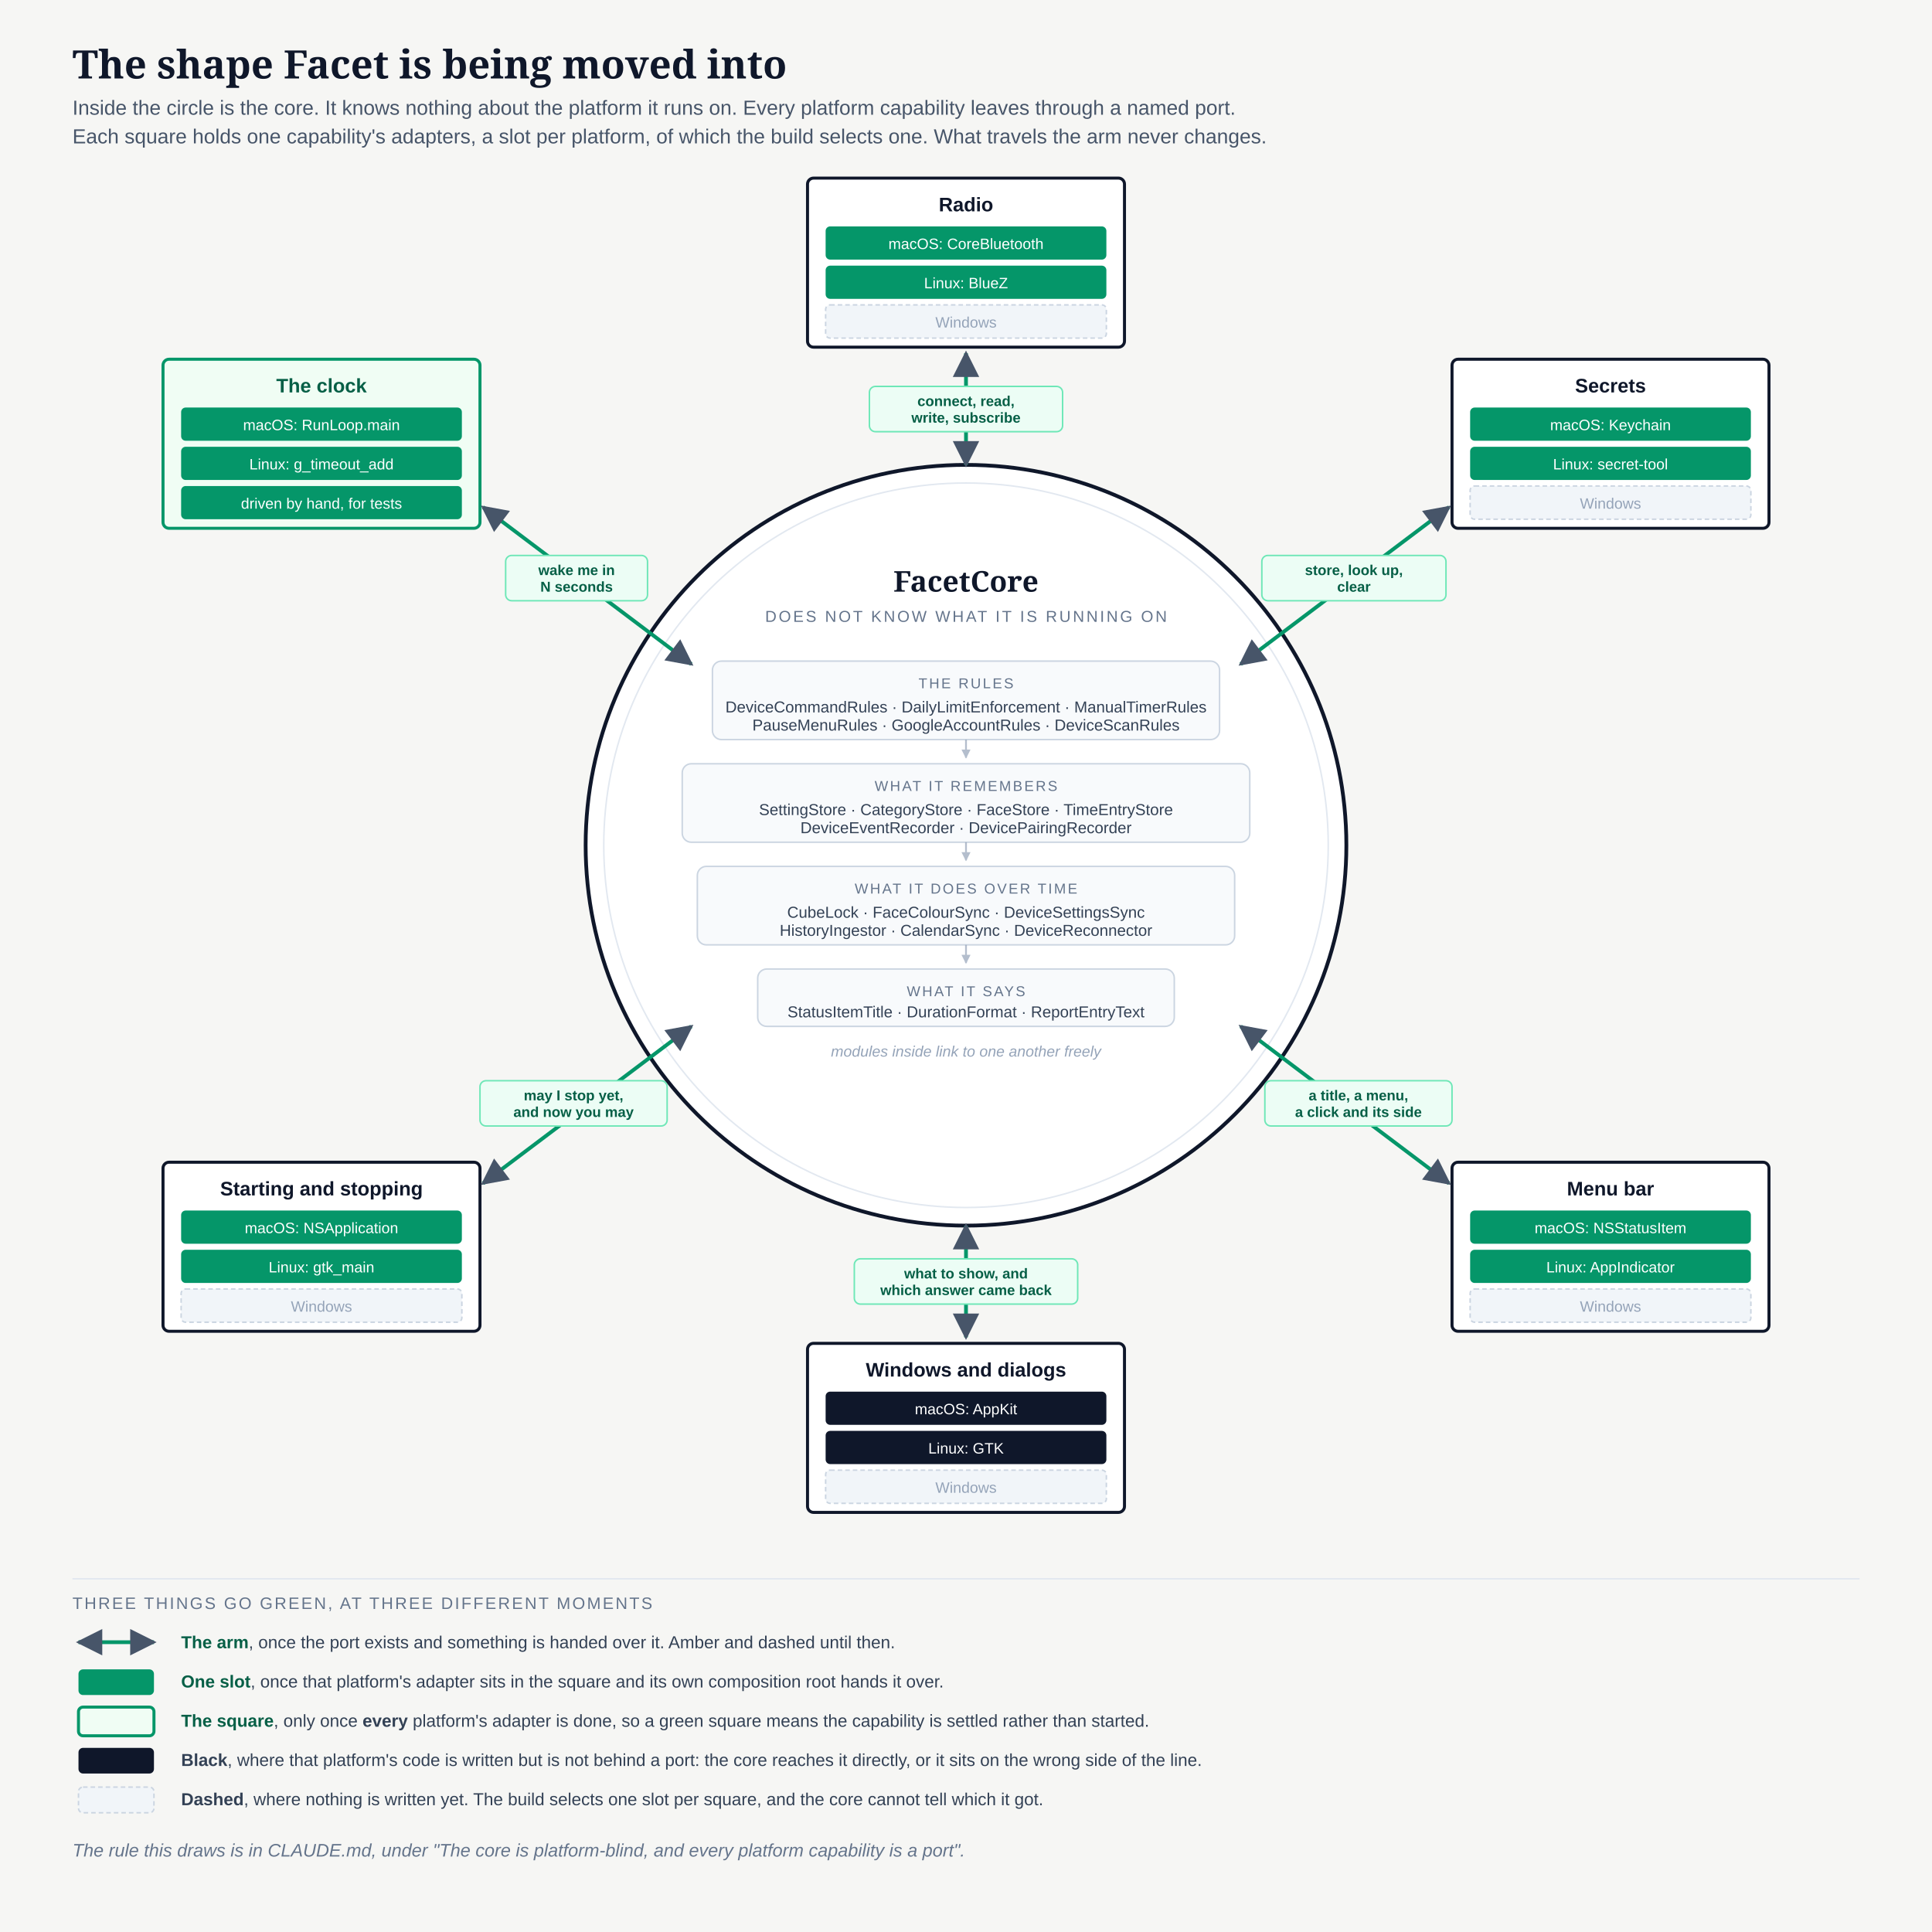
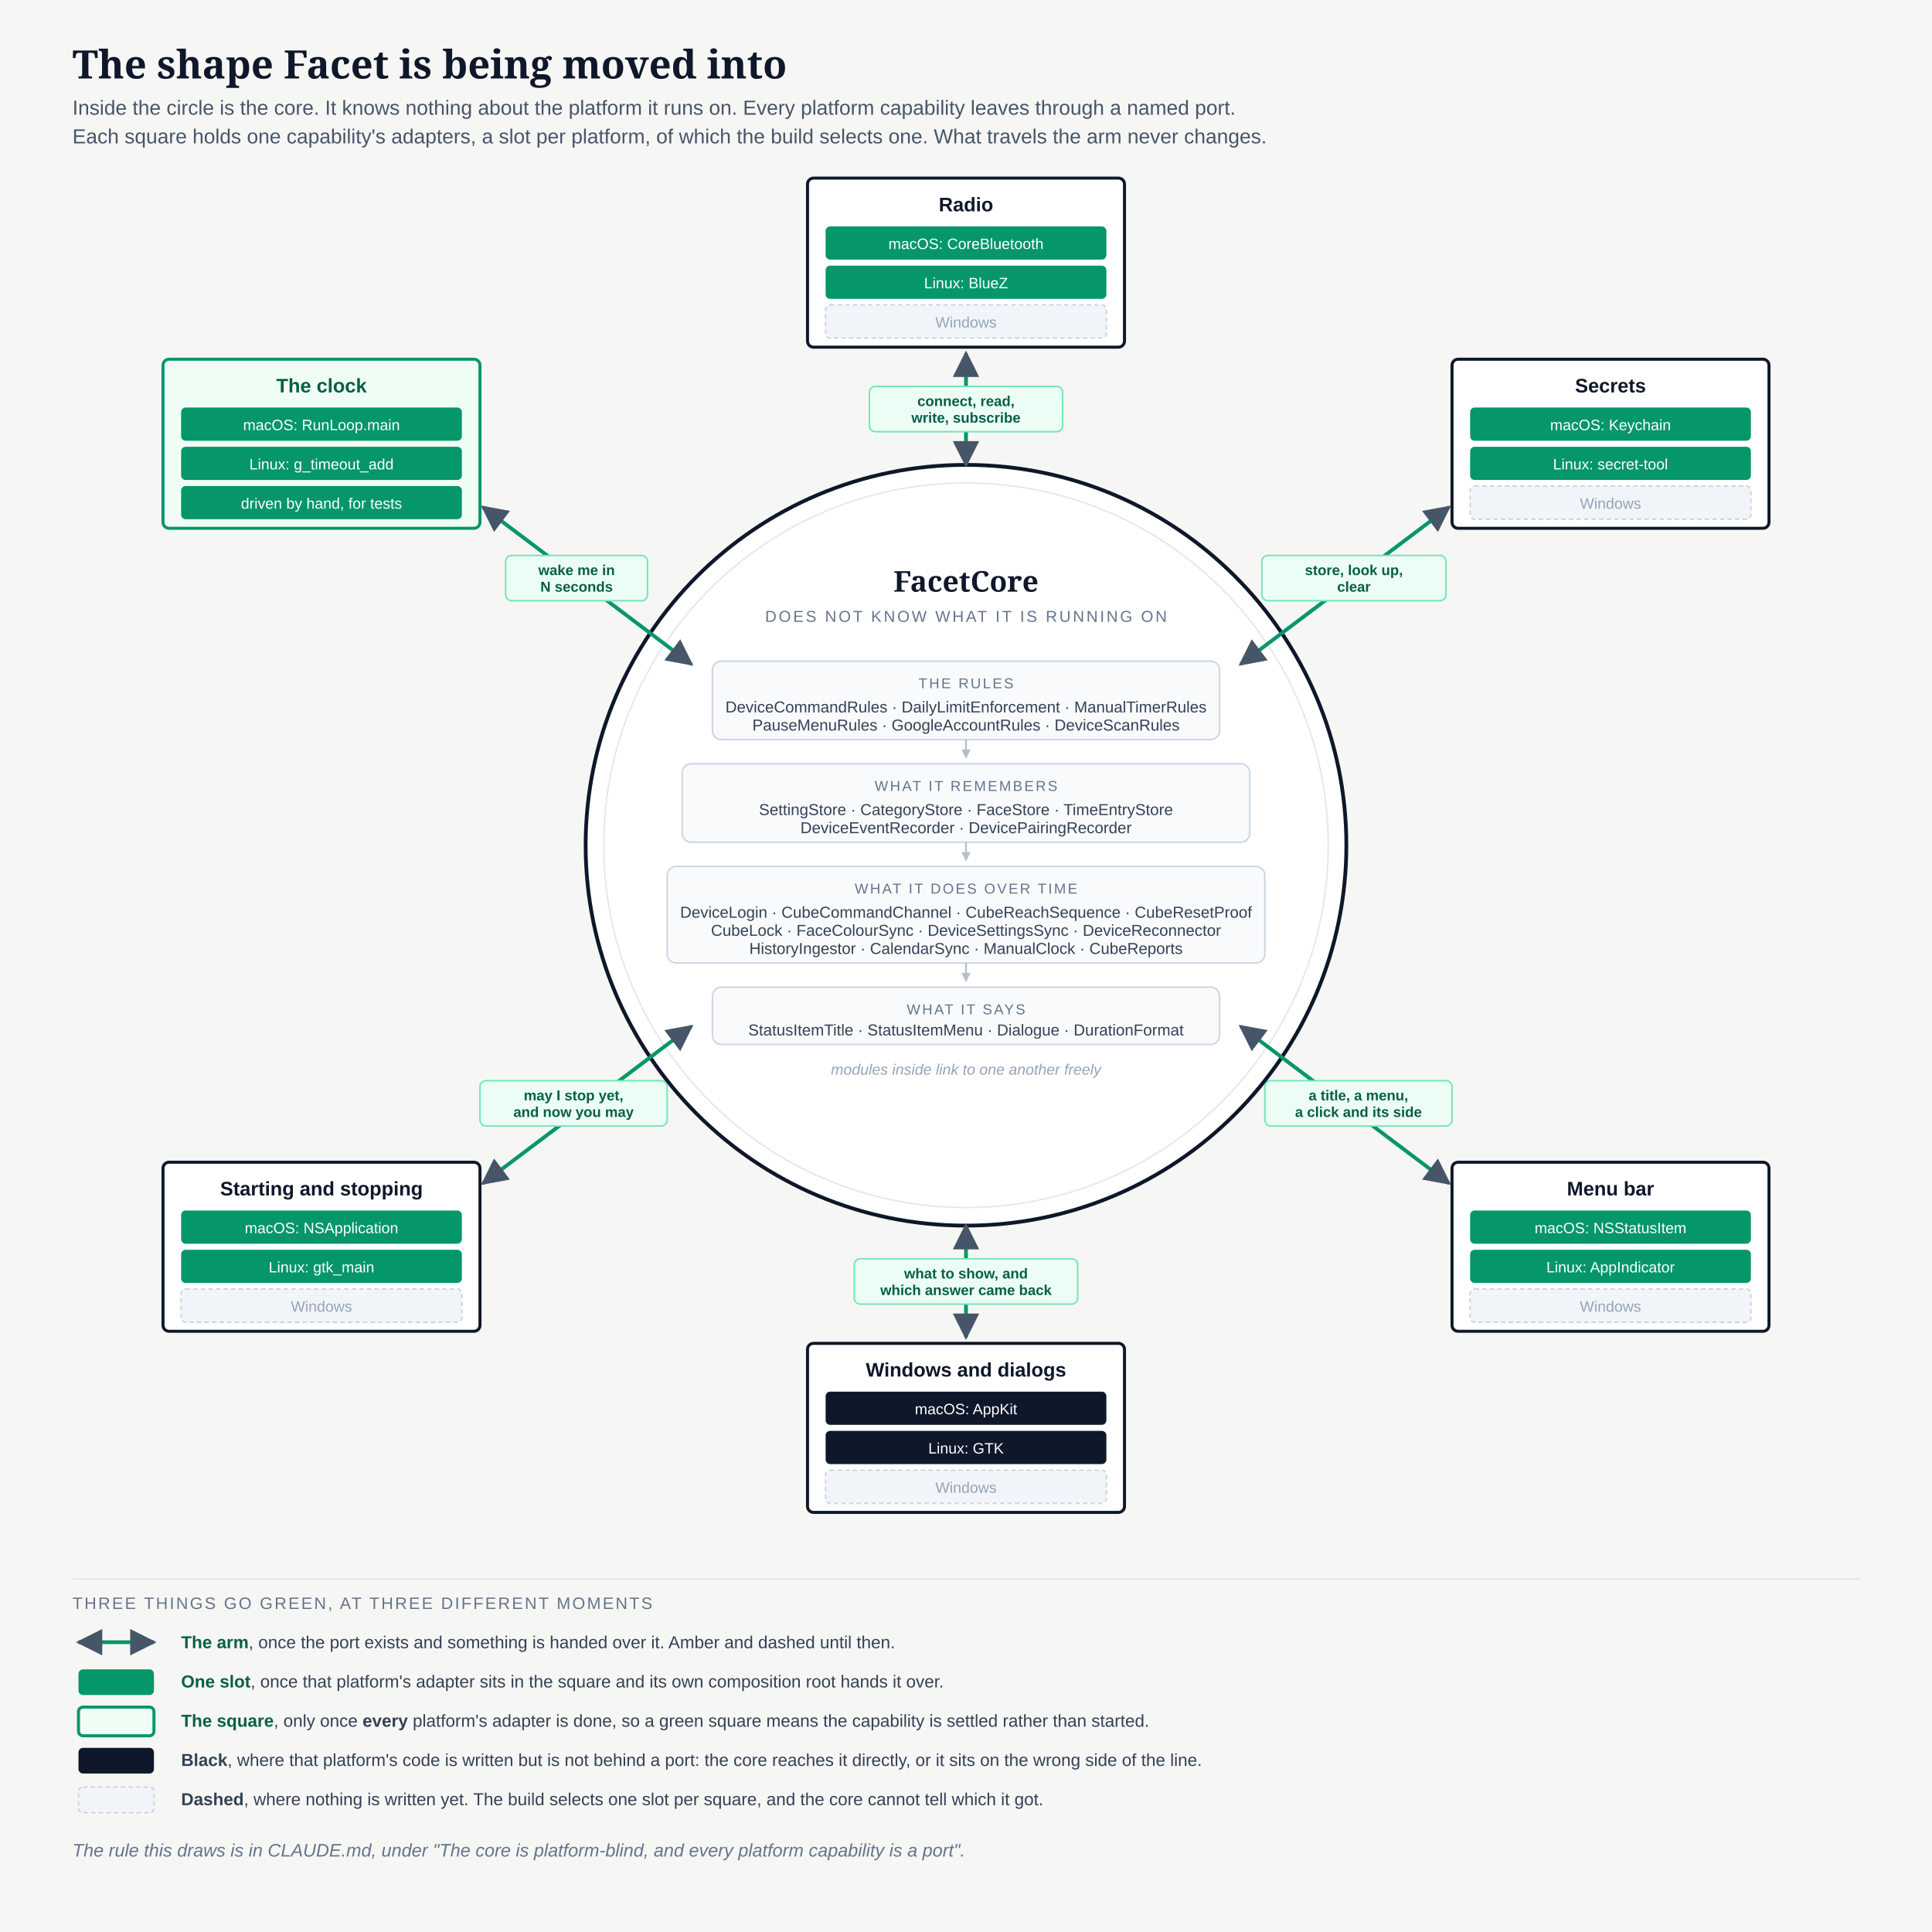
<svg xmlns="http://www.w3.org/2000/svg" viewBox="0 0 1280 1280" width="1280" height="1280" font-family="'IBM Plex Sans','Helvetica Neue',Arial,sans-serif">
  <defs>
    <marker id="arrow" viewBox="0 0 10 10" refX="9" refY="5" markerWidth="7" markerHeight="7" orient="auto-start-reverse">
      <path d="M 0 0 L 10 5 L 0 10 z" fill="#475569" />
    </marker>
    <marker id="arrowMissing" viewBox="0 0 10 10" refX="9" refY="5" markerWidth="7" markerHeight="7" orient="auto-start-reverse">
      <path d="M 0 0 L 10 5 L 0 10 z" fill="#b45309" />
    </marker>
    <marker id="arrowSmall" viewBox="0 0 10 10" refX="9" refY="5" markerWidth="5" markerHeight="5" orient="auto-start-reverse">
      <path d="M 0 0 L 10 5 L 0 10 z" fill="#94a3b8" />
    </marker>
  </defs>
  <rect width="1280" height="1280" fill="#f6f6f4" />
  <text x="48" y="52" font-size="26" font-weight="600" fill="#0f172a" font-family="Newsreader,Georgia,serif">The shape Facet is being moved into</text>
  <text x="48" y="76" font-size="13.5" fill="#475569">Inside the circle is the core. It knows nothing about the platform it runs on. Every platform capability leaves through a named port.</text>
  <text x="48" y="95" font-size="13.5" fill="#475569">Each square holds one capability's adapters, a slot per platform, of which the build selects one. What travels the arm never changes.</text>
  <circle cx="640" cy="560" r="252" fill="#ffffff" stroke="#0f172a" stroke-width="2.5" />
  <circle cx="640" cy="560" r="240" fill="none" stroke="#e2e8f0" stroke-width="1" />
  <text x="640" y="392" text-anchor="middle" font-size="19" font-weight="600" fill="#0f172a" font-family="Newsreader,Georgia,serif">FacetCore</text>
  <text x="640" y="412" text-anchor="middle" font-size="10.5" fill="#64748b" letter-spacing="1.4">DOES NOT KNOW WHAT IT IS RUNNING ON</text>
  <g font-size="11" fill="#334155" text-anchor="middle">
    <rect x="472" y="438" width="336" height="52" rx="6" fill="#f8fafc" stroke="#cbd5e1" />
    <text x="640" y="456" font-size="9.5" fill="#64748b" letter-spacing="1.2">THE RULES</text>
    <text x="640" y="472" font-size="10.5">DeviceCommandRules · DailyLimitEnforcement · ManualTimerRules</text>
    <text x="640" y="484" font-size="10.5">PauseMenuRules · GoogleAccountRules · DeviceScanRules</text>
    <rect x="452" y="506" width="376" height="52" rx="6" fill="#f8fafc" stroke="#cbd5e1" />
    <text x="640" y="524" font-size="9.5" fill="#64748b" letter-spacing="1.2">WHAT IT REMEMBERS</text>
    <text x="640" y="540" font-size="10.5">SettingStore · CategoryStore · FaceStore · TimeEntryStore</text>
    <text x="640" y="552" font-size="10.5">DeviceEventRecorder · DevicePairingRecorder</text>
-     <rect x="462" y="574" width="356" height="52" rx="6" fill="#f8fafc" stroke="#cbd5e1" />
+     <rect x="442" y="574" width="396" height="64" rx="6" fill="#f8fafc" stroke="#cbd5e1" />
    <text x="640" y="592" font-size="9.5" fill="#64748b" letter-spacing="1.2">WHAT IT DOES OVER TIME</text>
-     <text x="640" y="608" font-size="10.5">CubeLock · FaceColourSync · DeviceSettingsSync</text>
-     <text x="640" y="620" font-size="10.5">HistoryIngestor · CalendarSync · DeviceReconnector</text>
-     <rect x="502" y="642" width="276" height="38" rx="6" fill="#f8fafc" stroke="#cbd5e1" />
-     <text x="640" y="660" font-size="9.5" fill="#64748b" letter-spacing="1.2">WHAT IT SAYS</text>
-     <text x="640" y="674" font-size="10.5">StatusItemTitle · DurationFormat · ReportEntryText</text>
+     <text x="640" y="608" font-size="10.5">DeviceLogin · CubeCommandChannel · CubeReachSequence · CubeResetProof</text>
+     <text x="640" y="620" font-size="10.5">CubeLock · FaceColourSync · DeviceSettingsSync · DeviceReconnector</text>
+     <text x="640" y="632" font-size="10.5">HistoryIngestor · CalendarSync · ManualClock · CubeReports</text>
+     <rect x="472" y="654" width="336" height="38" rx="6" fill="#f8fafc" stroke="#cbd5e1" />
+     <text x="640" y="672" font-size="9.5" fill="#64748b" letter-spacing="1.2">WHAT IT SAYS</text>
+     <text x="640" y="686" font-size="10.5">StatusItemTitle · StatusItemMenu · Dialogue · DurationFormat</text>
  </g>
  <g stroke="#94a3b8" stroke-width="1.2" marker-end="url(#arrowSmall)" opacity="0.7">
    <line x1="640" y1="490" x2="640" y2="502" />
    <line x1="640" y1="558" x2="640" y2="570" />
-     <line x1="640" y1="626" x2="640" y2="638" />
+     <line x1="640" y1="638" x2="640" y2="650" />
  </g>
-   <text x="640" y="700" text-anchor="middle" font-size="10" fill="#94a3b8" font-style="italic">modules inside link to one another freely</text>
+   <text x="640" y="712" text-anchor="middle" font-size="10" fill="#94a3b8" font-style="italic">modules inside link to one another freely</text>
  <g>
    <rect x="535" y="118" width="210" height="112" rx="4" fill="#ffffff" stroke="#0f172a" stroke-width="2" />
    <text x="640" y="140" text-anchor="middle" font-size="13" font-weight="600" fill="#0f172a">Radio</text>
    <rect x="547" y="150" width="186" height="22" rx="3" fill="#059669" />
    <text x="640" y="165" text-anchor="middle" font-size="10" fill="#ffffff">macOS: CoreBluetooth</text>
    <rect x="547" y="176" width="186" height="22" rx="3" fill="#059669" />
    <text x="640" y="191" text-anchor="middle" font-size="10" fill="#ffffff">Linux: BlueZ</text>
    <rect x="547" y="202" width="186" height="22" rx="3" fill="#f1f5f9" stroke="#cbd5e1" stroke-dasharray="3 2" />
    <text x="640" y="217" text-anchor="middle" font-size="10" fill="#94a3b8">Windows</text>
  </g>
  <line x1="640" y1="308" x2="640" y2="234" stroke="#059669" stroke-width="2.5" marker-end="url(#arrow)" marker-start="url(#arrow)" />
  <rect x="576" y="256" width="128" height="30" rx="4" fill="#ecfdf5" stroke="#6ee7b7" />
  <text x="640" y="269" text-anchor="middle" font-size="9.5" fill="#065f46" font-weight="600">connect, read,</text>
  <text x="640" y="280" text-anchor="middle" font-size="9.5" fill="#065f46" font-weight="600">write, subscribe</text>
  <g>
    <rect x="962" y="238" width="210" height="112" rx="4" fill="#ffffff" stroke="#0f172a" stroke-width="2" />
    <text x="1067" y="260" text-anchor="middle" font-size="13" font-weight="600" fill="#0f172a">Secrets</text>
    <rect x="974" y="270" width="186" height="22" rx="3" fill="#059669" />
    <text x="1067" y="285" text-anchor="middle" font-size="10" fill="#ffffff">macOS: Keychain</text>
    <rect x="974" y="296" width="186" height="22" rx="3" fill="#059669" />
    <text x="1067" y="311" text-anchor="middle" font-size="10" fill="#ffffff">Linux: secret-tool</text>
    <rect x="974" y="322" width="186" height="22" rx="3" fill="#f1f5f9" stroke="#cbd5e1" stroke-dasharray="3 2" />
    <text x="1067" y="337" text-anchor="middle" font-size="10" fill="#94a3b8">Windows</text>
  </g>
  <line x1="822" y1="440" x2="960" y2="336" stroke="#059669" stroke-width="2.5" marker-end="url(#arrow)" marker-start="url(#arrow)" />
  <rect x="836" y="368" width="122" height="30" rx="4" fill="#ecfdf5" stroke="#6ee7b7" />
  <text x="897" y="381" text-anchor="middle" font-size="9.5" fill="#065f46" font-weight="600">store, look up,</text>
  <text x="897" y="392" text-anchor="middle" font-size="9.5" fill="#065f46" font-weight="600">clear</text>
  <g>
    <rect x="962" y="770" width="210" height="112" rx="4" fill="#ffffff" stroke="#0f172a" stroke-width="2" />
    <text x="1067" y="792" text-anchor="middle" font-size="13" font-weight="600" fill="#0f172a">Menu bar</text>
    <rect x="974" y="802" width="186" height="22" rx="3" fill="#059669" />
    <text x="1067" y="817" text-anchor="middle" font-size="10" fill="#ffffff">macOS: NSStatusItem</text>
    <rect x="974" y="828" width="186" height="22" rx="3" fill="#059669" />
    <text x="1067" y="843" text-anchor="middle" font-size="10" fill="#ffffff">Linux: AppIndicator</text>
    <rect x="974" y="854" width="186" height="22" rx="3" fill="#f1f5f9" stroke="#cbd5e1" stroke-dasharray="3 2" />
    <text x="1067" y="869" text-anchor="middle" font-size="10" fill="#94a3b8">Windows</text>
  </g>
  <line x1="822" y1="680" x2="960" y2="784" stroke="#059669" stroke-width="2.5" marker-end="url(#arrow)" marker-start="url(#arrow)" />
  <rect x="838" y="716" width="124" height="30" rx="4" fill="#ecfdf5" stroke="#6ee7b7" />
  <text x="900" y="729" text-anchor="middle" font-size="9.5" fill="#065f46" font-weight="600">a title, a menu,</text>
  <text x="900" y="740" text-anchor="middle" font-size="9.5" fill="#065f46" font-weight="600">a click and its side</text>
  <g>
    <rect x="535" y="890" width="210" height="112" rx="4" fill="#ffffff" stroke="#0f172a" stroke-width="2" />
    <text x="640" y="912" text-anchor="middle" font-size="13" font-weight="600" fill="#0f172a">Windows and dialogs</text>
    <rect x="547" y="922" width="186" height="22" rx="3" fill="#0f172a" />
    <text x="640" y="937" text-anchor="middle" font-size="10" fill="#ffffff">macOS: AppKit</text>
    <rect x="547" y="948" width="186" height="22" rx="3" fill="#0f172a" />
    <text x="640" y="963" text-anchor="middle" font-size="10" fill="#ffffff">Linux: GTK</text>
    <rect x="547" y="974" width="186" height="22" rx="3" fill="#f1f5f9" stroke="#cbd5e1" stroke-dasharray="3 2" />
    <text x="640" y="989" text-anchor="middle" font-size="10" fill="#94a3b8">Windows</text>
  </g>
  <line x1="640" y1="812" x2="640" y2="886" stroke="#059669" stroke-width="2.5" marker-end="url(#arrow)" marker-start="url(#arrow)" />
  <rect x="566" y="834" width="148" height="30" rx="4" fill="#ecfdf5" stroke="#6ee7b7" />
  <text x="640" y="847" text-anchor="middle" font-size="9.5" fill="#065f46" font-weight="600">what to show, and</text>
  <text x="640" y="858" text-anchor="middle" font-size="9.5" fill="#065f46" font-weight="600">which answer came back</text>
  <g>
    <rect x="108" y="770" width="210" height="112" rx="4" fill="#ffffff" stroke="#0f172a" stroke-width="2" />
    <text x="213" y="792" text-anchor="middle" font-size="13" font-weight="600" fill="#0f172a">Starting and stopping</text>
    <rect x="120" y="802" width="186" height="22" rx="3" fill="#059669" />
    <text x="213" y="817" text-anchor="middle" font-size="10" fill="#ffffff">macOS: NSApplication</text>
    <rect x="120" y="828" width="186" height="22" rx="3" fill="#059669" />
    <text x="213" y="843" text-anchor="middle" font-size="10" fill="#ffffff">Linux: gtk_main</text>
    <rect x="120" y="854" width="186" height="22" rx="3" fill="#f1f5f9" stroke="#cbd5e1" stroke-dasharray="3 2" />
    <text x="213" y="869" text-anchor="middle" font-size="10" fill="#94a3b8">Windows</text>
  </g>
  <line x1="458" y1="680" x2="320" y2="784" stroke="#059669" stroke-width="2.5" marker-end="url(#arrow)" marker-start="url(#arrow)" />
  <rect x="318" y="716" width="124" height="30" rx="4" fill="#ecfdf5" stroke="#6ee7b7" />
  <text x="380" y="729" text-anchor="middle" font-size="9.5" fill="#065f46" font-weight="600">may I stop yet,</text>
  <text x="380" y="740" text-anchor="middle" font-size="9.5" fill="#065f46" font-weight="600">and now you may</text>
  <g>
    <rect x="108" y="238" width="210" height="112" rx="4" fill="#f0fdf4" stroke="#059669" stroke-width="2" />
    <text x="213" y="260" text-anchor="middle" font-size="13" font-weight="600" fill="#065f46">The clock</text>
    <rect x="120" y="270" width="186" height="22" rx="3" fill="#059669" />
    <text x="213" y="285" text-anchor="middle" font-size="10" fill="#ffffff">macOS: RunLoop.main</text>
    <rect x="120" y="296" width="186" height="22" rx="3" fill="#059669" />
    <text x="213" y="311" text-anchor="middle" font-size="10" fill="#ffffff">Linux: g_timeout_add</text>
    <rect x="120" y="322" width="186" height="22" rx="3" fill="#059669" />
    <text x="213" y="337" text-anchor="middle" font-size="10" fill="#ffffff">driven by hand, for tests</text>
  </g>
  <line x1="458" y1="440" x2="320" y2="336" stroke="#059669" stroke-width="2.5" marker-end="url(#arrow)" marker-start="url(#arrow)" />
  <rect x="335" y="368" width="94" height="30" rx="4" fill="#ecfdf5" stroke="#6ee7b7" />
  <text x="382" y="381" text-anchor="middle" font-size="9.5" fill="#065f46" font-weight="600">wake me in</text>
  <text x="382" y="392" text-anchor="middle" font-size="9.5" fill="#065f46" font-weight="600">N seconds</text>
  <line x1="48" y1="1046" x2="1232" y2="1046" stroke="#e2e8f0" stroke-width="1" />
  <text x="48" y="1066" font-size="11" fill="#64748b" letter-spacing="1.2">THREE THINGS GO GREEN, AT THREE DIFFERENT MOMENTS</text>
  <g font-size="11.5" fill="#334155">
    <line x1="52" y1="1088" x2="102" y2="1088" stroke="#059669" stroke-width="2.5" marker-end="url(#arrow)" marker-start="url(#arrow)" />
    <text x="120" y="1092">
      <tspan font-weight="600" fill="#065f46">The arm</tspan>, once the port exists and something is handed over it. Amber and dashed until then.</text>
    <rect x="52" y="1106" width="50" height="17" rx="3" fill="#059669" />
    <text x="120" y="1118">
      <tspan font-weight="600" fill="#065f46">One slot</tspan>, once that platform's adapter sits in the square and its own composition root hands it over.</text>
    <rect x="52" y="1131" width="50" height="19" rx="3" fill="#f0fdf4" stroke="#059669" stroke-width="2" />
    <text x="120" y="1144">
      <tspan font-weight="600" fill="#065f46">The square</tspan>, only once <tspan font-weight="600">every</tspan> platform's adapter is done, so a green square means the capability is settled rather than started.</text>
    <rect x="52" y="1158" width="50" height="17" rx="3" fill="#0f172a" />
    <text x="120" y="1170">
      <tspan font-weight="600">Black</tspan>, where that platform's code is written but is not behind a port: the core reaches it directly, or it sits on the wrong side of the line.</text>
    <rect x="52" y="1184" width="50" height="17" rx="3" fill="#f1f5f9" stroke="#cbd5e1" stroke-dasharray="3 2" />
    <text x="120" y="1196">
      <tspan font-weight="600">Dashed</tspan>, where nothing is written yet. The build selects one slot per square, and the core cannot tell which it got.</text>
  </g>
  <text x="48" y="1230" font-size="12" fill="#64748b" font-style="italic">The rule this draws is in CLAUDE.md, under "The core is platform-blind, and every platform capability is a port".</text>
</svg>
